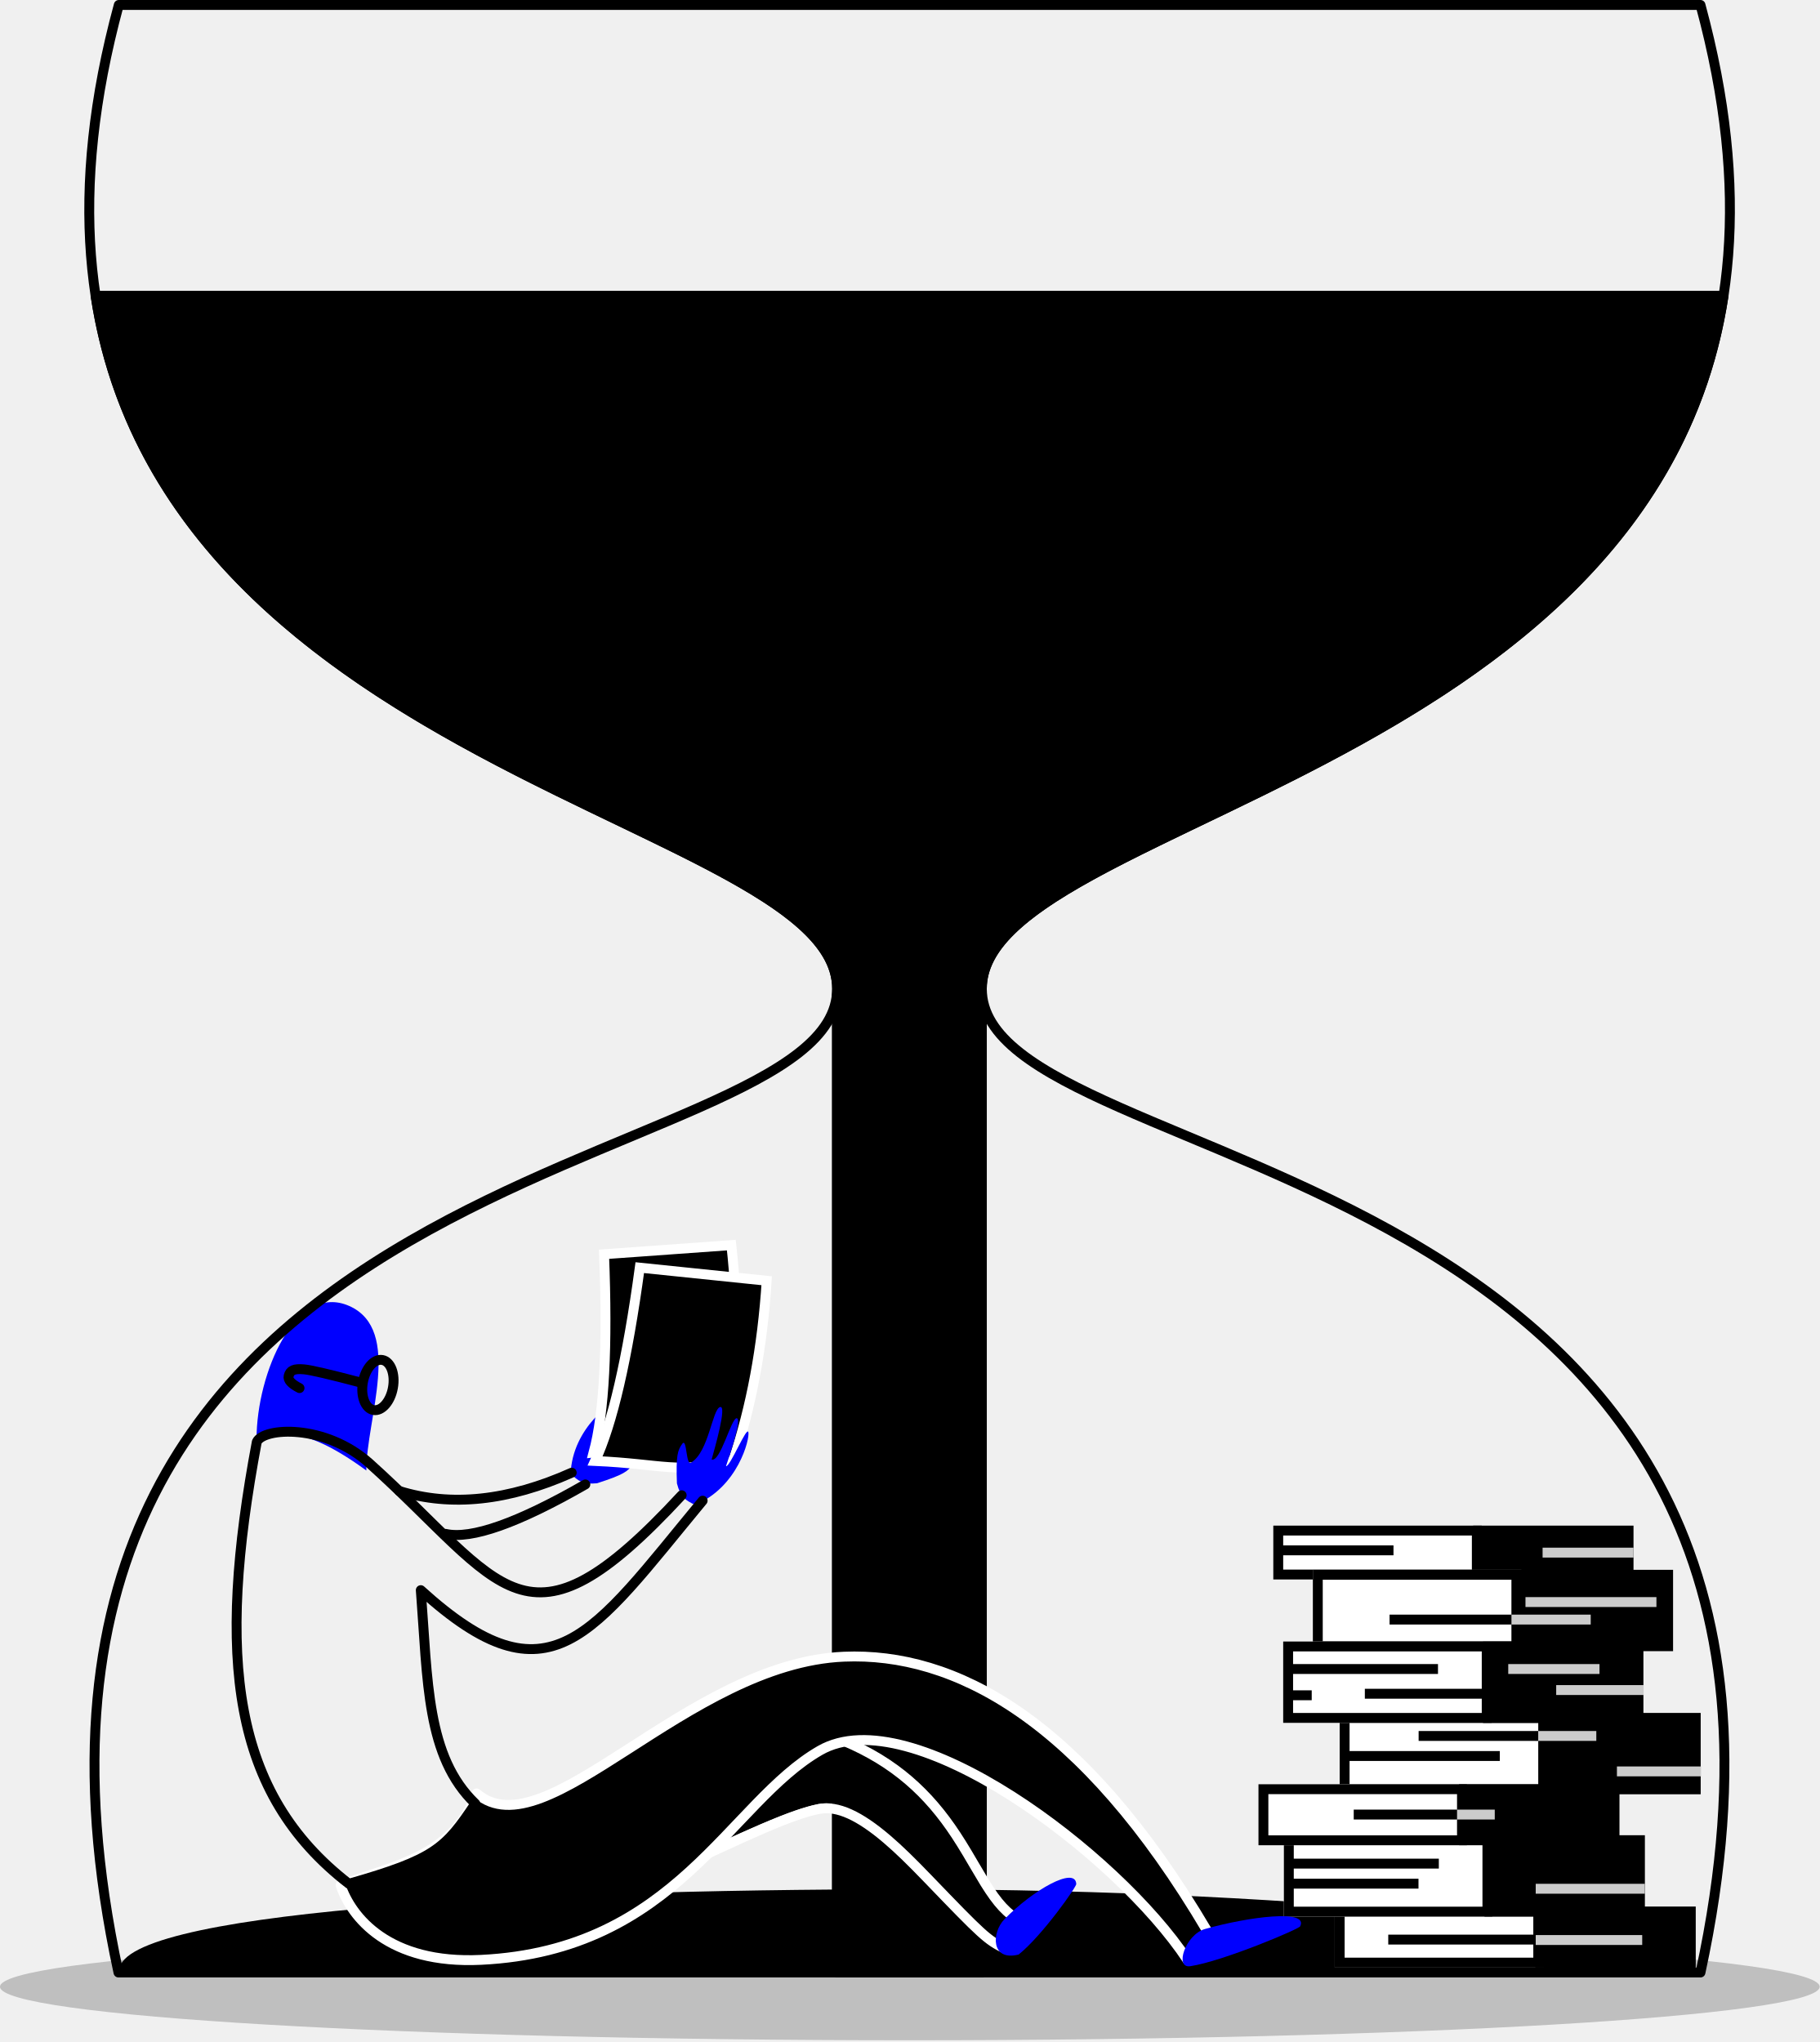
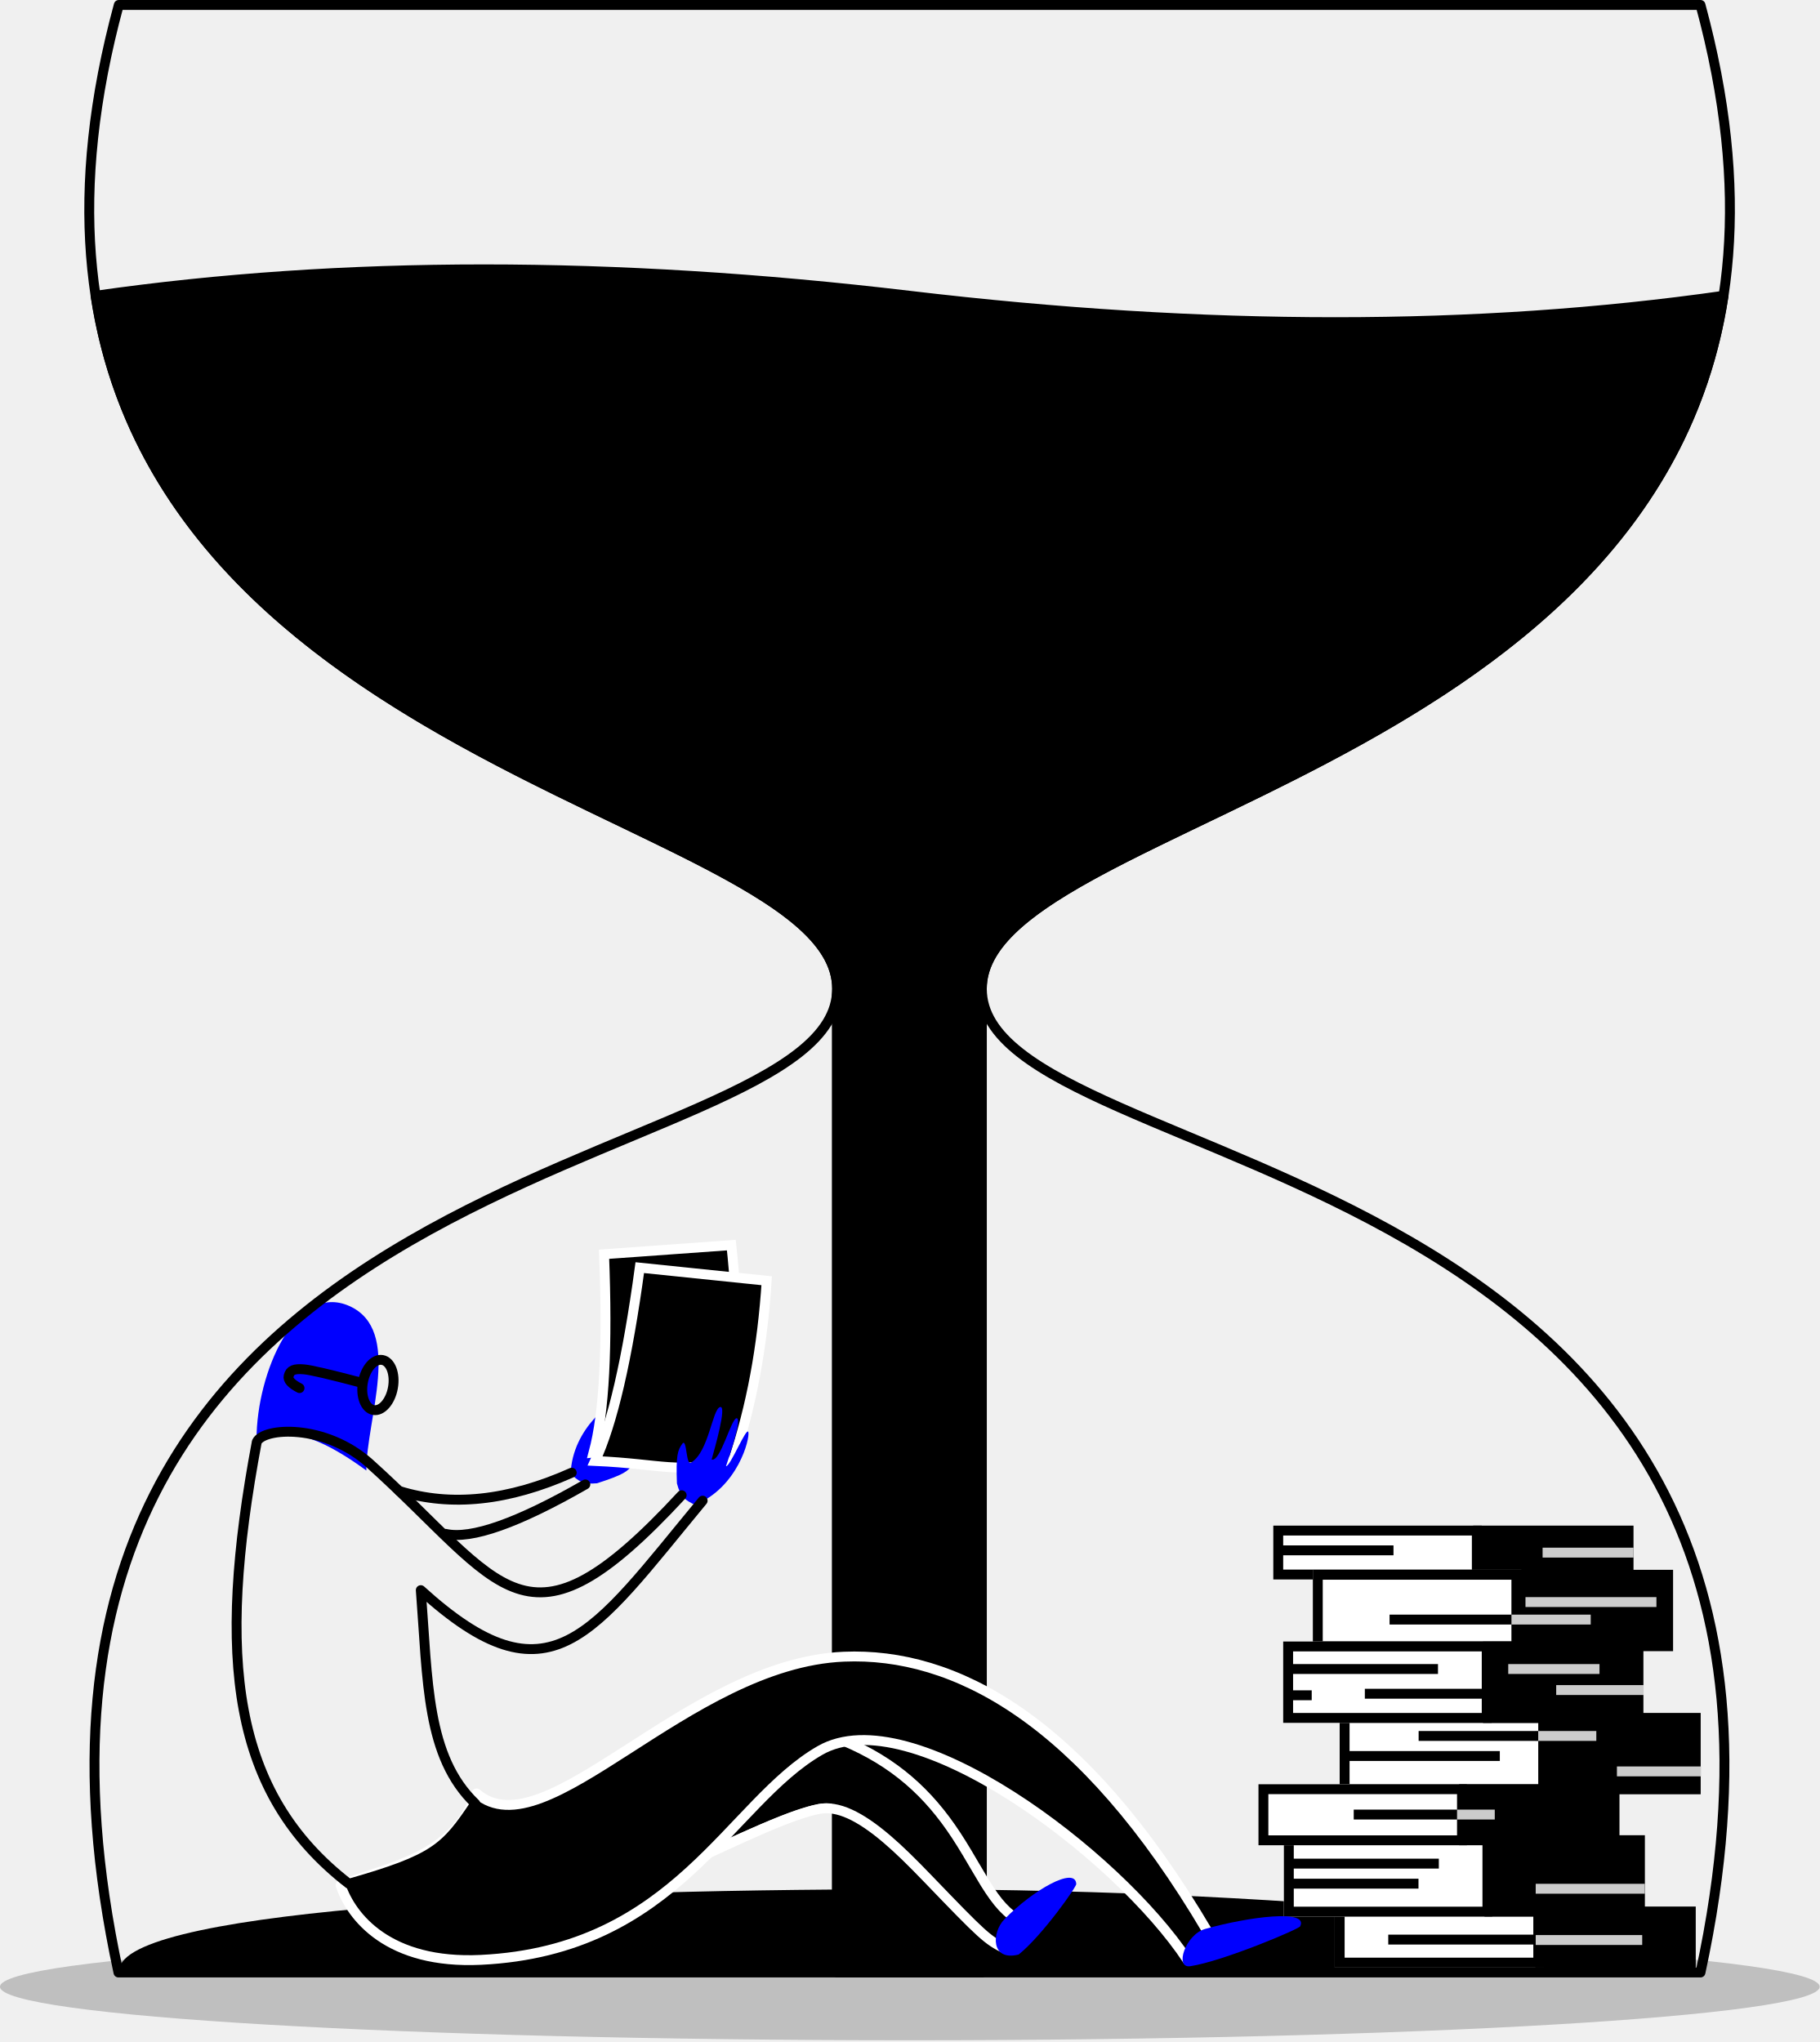
<svg xmlns="http://www.w3.org/2000/svg" xmlns:xlink="http://www.w3.org/1999/xlink" width="368px" height="413px" viewBox="0 0 368 413" version="1.1">
  <defs>
    <path d="M97.375,393.093 C112.333,389.052 152.981,366.35 165.409,363.895 C177.836,361.439 193.798,387.444 203.678,392.213 C204.511,392.615 207.83,389.292 205.9,388.348 C194.788,382.911 195.186,360.47 166.408,350.555 C137.629,340.641 86.907,393.093 97.375,393.093 Z" id="path-1" />
    <rect id="path-2" x="0.424" y="0.584" width="42.159" height="12.339" />
    <rect id="path-3" x="-5.68434189e-14" y="0.54" width="42.159" height="10.892" />
    <rect id="path-4" x="0.141" y="0.159" width="42.159" height="16.452" />
    <rect id="path-5" x="-5.68434189e-14" y="0.479" width="42.159" height="16.452" />
    <rect id="path-6" x="0.424" y="0.424" width="42.159" height="16.452" />
    <rect id="path-7" x="0" y="0.848" width="42.159" height="12.339" />
    <rect id="path-8" x="-5.68434189e-14" y="0.979" width="42.159" height="16.452" />
  </defs>
  <g id="Page-1" stroke="none" stroke-width="1" fill="none" fill-rule="evenodd">
-     <g id="illustrations" transform="translate(-454, -50)">
+     <g id="icons" transform="translate(-454, -50)">
      <g id="hourglass" transform="translate(454, 51)">
        <ellipse id="Oval-2" fill="#000000" opacity="0.204" cx="184" cy="400.825" rx="184" ry="10.825" />
        <path d="M24.17,381.111 C22.299,393.222 103.861,397.943 183.553,397.943 C263.244,397.943 345.413,389.527 342.936,381.111 C303.295,381.111 64.558,381.111 24.17,381.111 Z" id="Path-8-Copy" fill="#000000" transform="translate(183.5642, 389.5272) scale(1, -1) translate(-183.5642, -389.5272) " />
-         <path d="M169.237,397.943 L169.237,200.149 C169.273,199.761 169.292,199.369 169.292,198.972 C169.292,165.367 33.993,155.14 19.33,58.819 L348.559,58.819 C333.855,155.14 198.559,165.367 198.559,198.972 C198.559,199.06 198.561,265.384 198.566,397.943 L169.237,397.943 Z M198.566,199.368 L198.566,397.943 M169.237,200.149 L169.237,397.943" id="Combined-Shape" stroke="#000000" stroke-width="2" fill="#000000" stroke-linecap="round" stroke-linejoin="round" />
+         <path d="M169.237,397.943 L169.237,200.149 C169.273,199.761 169.292,199.369 169.292,198.972 C169.292,165.367 33.993,155.14 19.33,58.819 C69.141,51.699 124.013,51.699 183.945,58.819 C243.877,65.938 298.749,65.938 348.559,58.819 C333.855,155.14 198.559,165.367 198.559,198.972 C198.559,199.06 198.561,265.384 198.566,397.943 L169.237,397.943 Z M198.566,199.368 L198.566,397.943 M169.237,200.149 L169.237,397.943" id="Combined-Shape" stroke="#000000" stroke-width="2" fill="#000000" stroke-linecap="round" stroke-linejoin="round" />
        <path d="M51.879,290.139 C51.879,276.61 59.867,258.293 70.677,263.158 C81.487,268.022 74.082,286.003 74.082,296.416 C59.007,285.371 55.354,290.139 51.879,290.139 Z" id="Path-10" fill="#0000FF" />
        <path d="M117.969,299.48 C115.115,290.518 121.083,282.357 122.297,281.755 C123.511,281.153 119.292,289.063 119.935,289.641 C121.377,287.264 125.256,280.938 125.983,281.755 C126.711,282.572 121.243,290.014 122.834,291.001 C123.985,289.353 129.309,281.36 129.883,282.9 C130.457,284.441 124.463,290.405 125.022,294.471 C124.9,296.098 129.485,291.889 129.092,293.483 C128.699,295.078 128.103,296.015 123.649,299.48 C120.984,300.739 119.97,300.339 117.969,299.48 Z" id="Path-4-Copy-2" fill="#0000FF" transform="translate(123.5632, 290.9819) rotate(20) translate(-123.5632, -290.9819) " />
        <g id="Group-2" transform="translate(135.211, 272.2152) rotate(25) translate(-135.211, -272.2152) translate(113.211, 245.2152)" fill="#000000" stroke="#FFFFFF" stroke-width="2">
          <path d="M4.336,11.653 L28.717,3.206 C33.606,15.731 36.684,27.683 37.953,39.063 C28.887,46.344 25.395,45.647 12.673,50.905 C12.673,42.612 9.894,29.528 4.336,11.653 Z" id="Path-12-Copy" transform="translate(21.14419, 27.05561) rotate(-10) translate(-21.14419, -27.05561) " />
          <path d="M9.605,14.209 L33.986,5.763 C38.875,18.288 41.954,30.24 43.222,41.619 C34.157,48.9 30.664,48.204 17.943,53.461 C17.943,45.168 15.163,32.084 9.605,14.209 Z" id="Path-12" />
        </g>
        <path d="M137.869,302.122 C135.014,293.161 140.983,285 142.197,284.398 C143.411,283.796 139.192,291.706 139.835,292.284 C141.277,289.907 145.155,283.581 145.883,284.398 C146.611,285.214 141.142,292.656 142.734,293.644 C143.885,291.996 149.209,284.002 149.783,285.543 C150.357,287.084 144.362,293.048 144.922,297.114 C144.8,298.741 149.385,294.531 148.992,296.126 C148.599,297.721 148.003,298.658 143.549,302.122 C140.884,303.382 139.869,302.982 137.869,302.122 Z" id="Path-4-Copy" fill="#0000FF" transform="translate(143.4628, 293.6248) scale(-1, 1) rotate(-50) translate(-143.4628, -293.6248) " />
        <g id="Path-11-Copy" stroke-linecap="round" stroke-linejoin="round">
          <use fill="#000000" fill-rule="evenodd" xlink:href="#path-1" />
          <path stroke="#FFFFFF" stroke-width="2" d="M97.375,394.093 C95.336,394.093 94.566,392.597 95.201,390.561 C95.683,389.014 96.962,386.922 98.911,384.435 C102.916,379.326 109.366,373.023 116.553,367.323 C135.049,352.652 153.6,345.086 166.733,349.61 C177.755,353.407 185.262,359.13 191.188,367.083 C192.685,369.092 194.033,371.161 195.591,373.765 C195.837,374.176 198.435,378.619 199.162,379.794 C201.716,383.92 203.745,386.18 206.34,387.45 C207.968,388.247 207.769,389.902 206.617,391.396 C205.626,392.681 204.262,393.605 203.243,393.113 C199.678,391.392 198.639,390.394 187.711,379.038 C184.292,375.486 181.845,373.093 179.418,371.015 C173.855,366.252 169.365,364.132 165.602,364.876 C160.354,365.913 152.478,369.389 131.109,379.595 C130.983,379.656 130.983,379.656 130.857,379.716 C111.744,388.844 103.689,392.423 97.636,394.058 L97.508,394.093 L97.375,394.093 Z" />
        </g>
        <path d="M213.854,382.167 C205.528,382.793 196.442,386.236 199.038,388.69 C199.038,389.096 211.477,390.171 217.48,388.959 C222.207,385.557 217.598,381.886 213.854,382.167 Z" id="Path-6-Copy-2" fill="#0000FF" transform="translate(209.0379, 385.8352) scale(-1, 1) rotate(50) translate(-209.0379, -385.8352) " />
        <path d="M244.171,389.604 C218.702,346.431 192.877,333.15 170.686,334.069 C138.852,335.387 110.34,373.745 96.378,361.725 C91.532,374.723 79.337,376.332 68.88,380.293 C71.031,386.736 78.568,396.292 97.262,395.387 C136.84,393.473 147.438,363.617 165.831,353.037 C184.225,342.457 226.05,374.061 240.128,395.387" id="Path-11" stroke="#FFFFFF" stroke-width="2" fill="#000000" stroke-linecap="round" stroke-linejoin="round" />
        <path d="M142.099,302.517 C119.589,329.694 111.229,344.357 85.099,320.612 C86.538,339.174 86.196,354.267 96.128,363.797 C90.083,372.862 87.935,375.04 70.554,379.999 C46.91,361.717 43.711,334.441 51.933,290.631 C53.231,287.727 65.718,286.855 74.8,295.039 C101.947,319.496 106.092,335.756 137.855,301.416" id="Path-9" stroke="#000000" stroke-width="2" stroke-linecap="round" stroke-linejoin="round" />
        <g id="pile" transform="translate(254.5039, 307.0206)">
          <g id="Group-8" transform="translate(15, 77)">
            <g id="Rectangle-Copy-8">
              <use fill="#FFFFFF" fill-rule="evenodd" xlink:href="#path-2" />
              <rect stroke="#000000" stroke-width="2" x="1.424" y="1.584" width="40.159" height="10.339" />
            </g>
            <rect id="Rectangle-Copy-9" fill="#000000" x="41" y="0.584" width="32.432" height="12.339" />
            <path d="M12.249,7.267 L41.041,7.267" id="Line-Copy-13" stroke="#000000" stroke-width="2" stroke-linecap="square" />
            <path d="M42.069,7.352 L61.607,7.352" id="Line-Copy-27" stroke="#CCCCCC" stroke-width="2" stroke-linecap="square" />
          </g>
          <g id="Group-5" transform="translate(3, 0)">
            <g id="Rectangle-Copy-12">
              <use fill="#FFFFFF" fill-rule="evenodd" xlink:href="#path-3" />
              <rect stroke="#000000" stroke-width="2" x="1" y="1.54" width="40.159" height="8.892" />
            </g>
            <rect id="Rectangle-Copy-13" fill="#000000" x="40.416" y="0.54" width="32.432" height="10.892" />
            <path d="M1.996,5.542 L23.306,5.542" id="Line-Copy-31" stroke="#000000" stroke-width="2" stroke-linecap="square" />
            <path d="M55.461,6 L71.852,6" id="Line-Copy-41" stroke="#CCCCCC" stroke-width="2" stroke-linecap="square" />
          </g>
          <g id="Group" transform="translate(5, 63)">
            <g id="Rectangle-Copy-6">
              <use fill="#FFFFFF" fill-rule="evenodd" xlink:href="#path-4" />
              <rect stroke="#000000" stroke-width="2" x="1.141" y="1.159" width="40.159" height="14.452" />
            </g>
            <rect id="Rectangle-Copy-7" fill="#000000" x="40.717" y="0.159" width="32.432" height="16.452" />
            <path d="M1.684,5.9 L30.476,5.9" id="Line-Copy-8" stroke="#000000" stroke-width="2" stroke-linecap="square" />
            <path d="M52.069,10.985 L72.134,10.985" id="Line-Copy-23" stroke="#CCCCCC" stroke-width="2" stroke-linecap="square" />
            <path d="M1.684,9.956 L26.362,9.956" id="Line-Copy-9" stroke="#000000" stroke-width="2" stroke-linecap="square" />
          </g>
          <g id="Group-4" transform="translate(11, 9)">
            <g id="Rectangle-Copy-10">
              <use fill="#FFFFFF" fill-rule="evenodd" xlink:href="#path-5" />
              <rect stroke="#000000" stroke-width="2" x="1" y="1.479" width="40.159" height="14.452" />
            </g>
            <rect id="Rectangle-Copy-11" fill="#000000" x="40.416" y="0.479" width="32.432" height="16.452" />
            <path d="M44,7 L68.482,7" id="Line-Copy-42" stroke="#CCCCCC" stroke-width="2" stroke-linecap="square" />
            <path d="M16.514,10.542 L39.166,10.542" id="Line-Copy-34" stroke="#000000" stroke-width="2" stroke-linecap="square" />
            <path d="M41.179,10.542 L55.193,10.542" id="Line-Copy-43" stroke="#CCCCCC" stroke-width="2" stroke-linecap="square" />
          </g>
          <g id="Group-7" transform="translate(16, 38)">
            <g id="Rectangle-Copy-2">
              <use fill="#FFFFFF" fill-rule="evenodd" xlink:href="#path-6" />
              <rect stroke="#000000" stroke-width="2" x="1.424" y="1.424" width="40.159" height="14.452" />
            </g>
            <rect id="Rectangle-Copy-3" fill="#000000" x="41" y="0.424" width="32.432" height="16.452" />
            <path d="M1.967,9.136 L31.81,9.136" id="Line-Copy-30" stroke="#000000" stroke-width="2" stroke-linecap="square" />
            <path d="M41,5.08 L51.324,5.08" id="Line-Copy-15" stroke="#CCCCCC" stroke-width="2" stroke-linecap="square" />
            <path d="M57.494,12.249 L72.496,12.249" id="Line-Copy-17" stroke="#CCCCCC" stroke-width="2" stroke-linecap="square" />
            <path d="M17.391,5.08 L39.576,5.08" id="Line-Copy-5" stroke="#000000" stroke-width="2" stroke-linecap="square" />
          </g>
          <g id="Group-3" transform="translate(0, 52)">
            <g id="Rectangle-Copy-4">
              <use fill="#FFFFFF" fill-rule="evenodd" xlink:href="#path-7" />
              <rect stroke="#000000" stroke-width="2" x="1" y="1.848" width="40.159" height="10.339" />
            </g>
            <rect id="Rectangle-Copy-5" fill="#000000" x="40.576" y="0.848" width="32.432" height="12.339" />
            <path d="M41.207,6.979 L46.787,6.979" id="Line-Copy-14" stroke="#CCCCCC" stroke-width="2" stroke-linecap="square" />
            <path d="M20.267,6.979 L39.15,6.979" id="Line-Copy-7" stroke="#000000" stroke-width="2" stroke-linecap="square" />
          </g>
          <g id="Group-6" transform="translate(5, 23)">
            <g id="Rectangle">
              <use fill="#FFFFFF" fill-rule="evenodd" xlink:href="#path-8" />
              <rect stroke="#000000" stroke-width="2" x="1" y="1.979" width="40.159" height="14.452" />
            </g>
            <rect id="Rectangle-Copy" fill="#000000" x="40.416" y="1" width="32.432" height="16.452" />
            <path d="M1.514,6.542 L30.306,6.542" id="Line" stroke="#000000" stroke-width="2" stroke-linecap="square" />
            <path d="M56.211,10.797 L71.896,10.797" id="Line-Copy-18" stroke="#CCCCCC" stroke-width="2" stroke-linecap="square" />
            <path d="M46.514,6.542 L62.967,6.542" id="Line-Copy-20" stroke="#CCCCCC" stroke-width="2" stroke-linecap="square" />
            <path d="M17.514,11.542 L42.193,11.542" id="Line-Copy-3" stroke="#000000" stroke-width="2" stroke-linecap="square" />
            <path d="M1.684,11.853 L4.769,11.853" id="Line-Copy-4" stroke="#000000" stroke-width="2" stroke-linecap="square" />
          </g>
        </g>
        <path d="M256.699,386.85 C247.58,387.536 235.584,390.219 238.428,392.906 C238.428,393.351 255.495,394.234 262.07,392.906 C265.33,392.248 260.8,386.542 256.699,386.85 Z" id="Path-6-Copy" fill="#0000FF" transform="translate(250.5934, 390.2232) scale(-1, 1) rotate(20) translate(-250.5934, -390.2232) " />
        <path d="M169.292,198.972 C169.292,238.436 -12.567,229.147 23.956,397.943 L343.896,397.943 C380.419,229.147 198.559,238.436 198.559,198.972 C198.559,159.508 385.15,152.285 343.896,1.01285668e-13 L24.023,1.01285668e-13 C-17.299,152.285 169.292,159.508 169.292,198.972 Z" id="Path-7" stroke="#000000" stroke-width="2" stroke-linecap="round" stroke-linejoin="round" />
        <path d="M80.736,300.55 C91.209,303.804 102.838,302.571 115.624,296.853" id="Path-14" stroke="#000000" stroke-width="2" stroke-linecap="round" stroke-linejoin="round" />
        <path d="M90.115,309.228 C95.317,310.392 104.737,307.06 118.376,299.233" id="Path-15" stroke="#000000" stroke-width="2" stroke-linecap="round" stroke-linejoin="round" />
        <ellipse id="Oval-3" stroke="#000000" stroke-width="2" transform="translate(76.42947, 279.1208) rotate(10) translate(-76.42947, -279.1208) " cx="76.429" cy="279.121" rx="3.085" ry="5.141" />
        <path d="M73.059,278.653 C66.737,276.983 62.887,276.084 61.509,275.958 C59.442,275.768 58.657,276.142 58.37,277.306 C58.179,278.081 58.914,278.894 60.575,279.744" id="Path-13" stroke="#000000" stroke-width="2" stroke-linecap="round" stroke-linejoin="round" />
      </g>
    </g>
  </g>
</svg>
